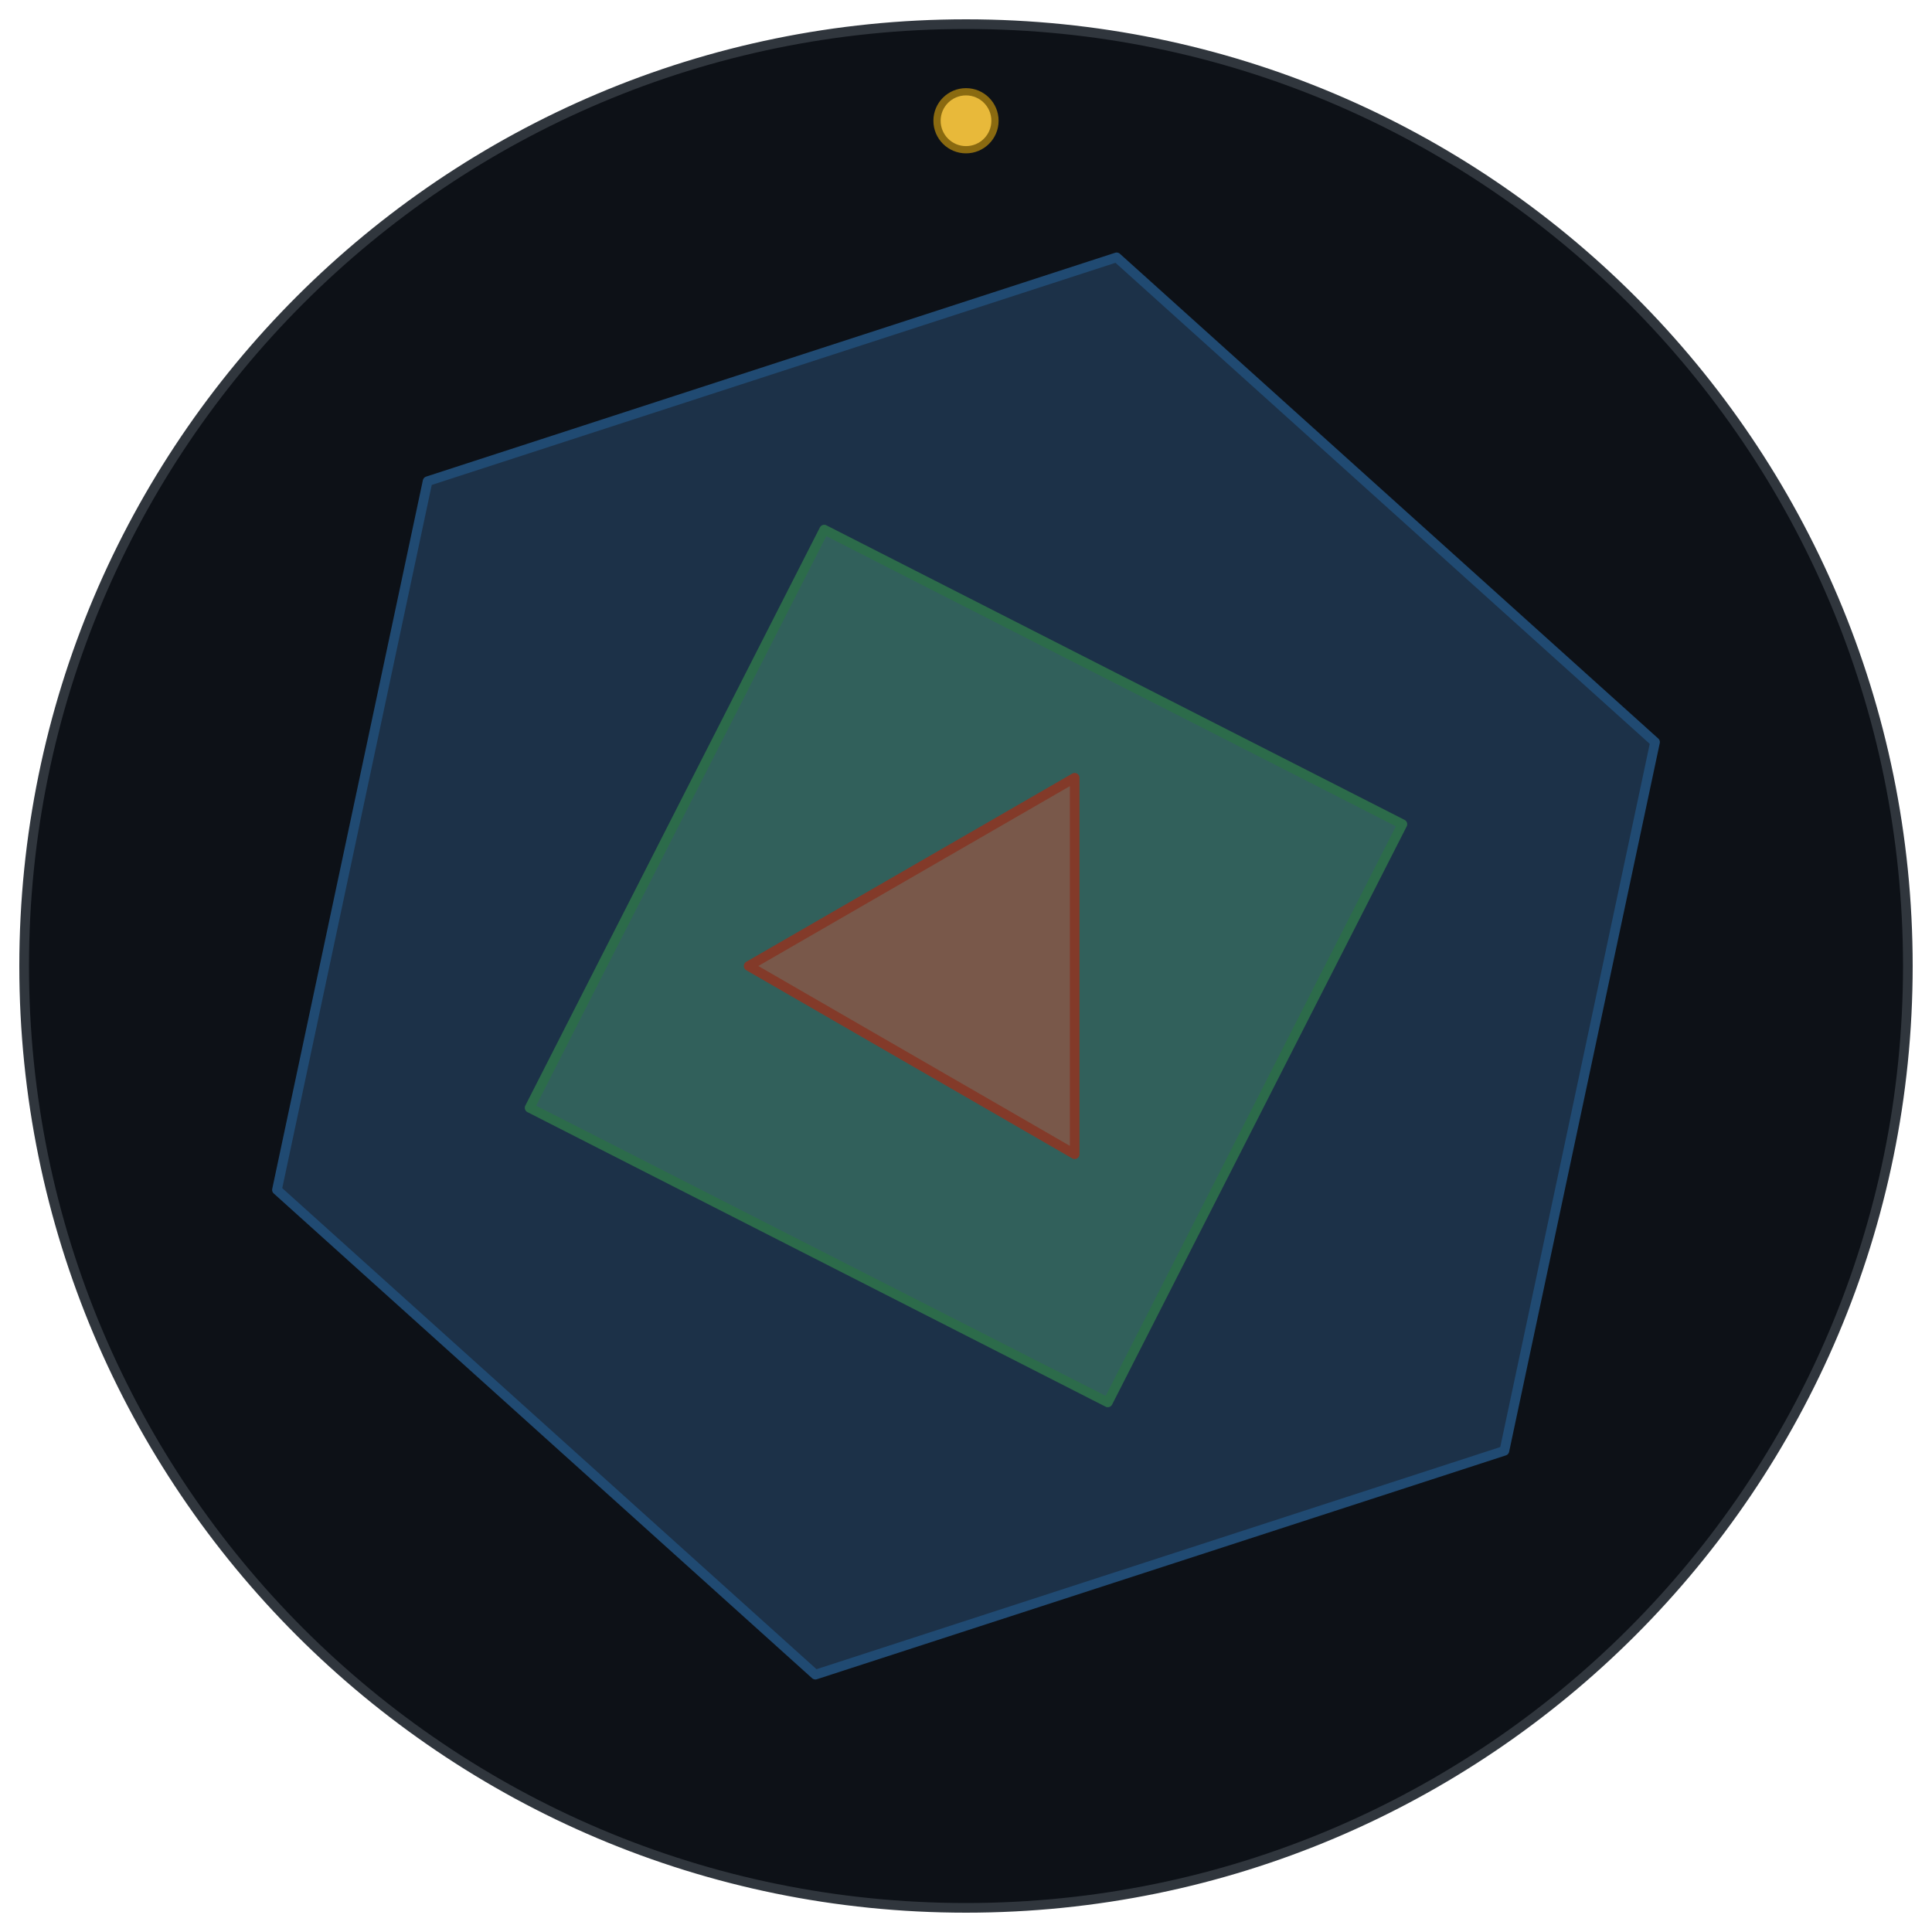
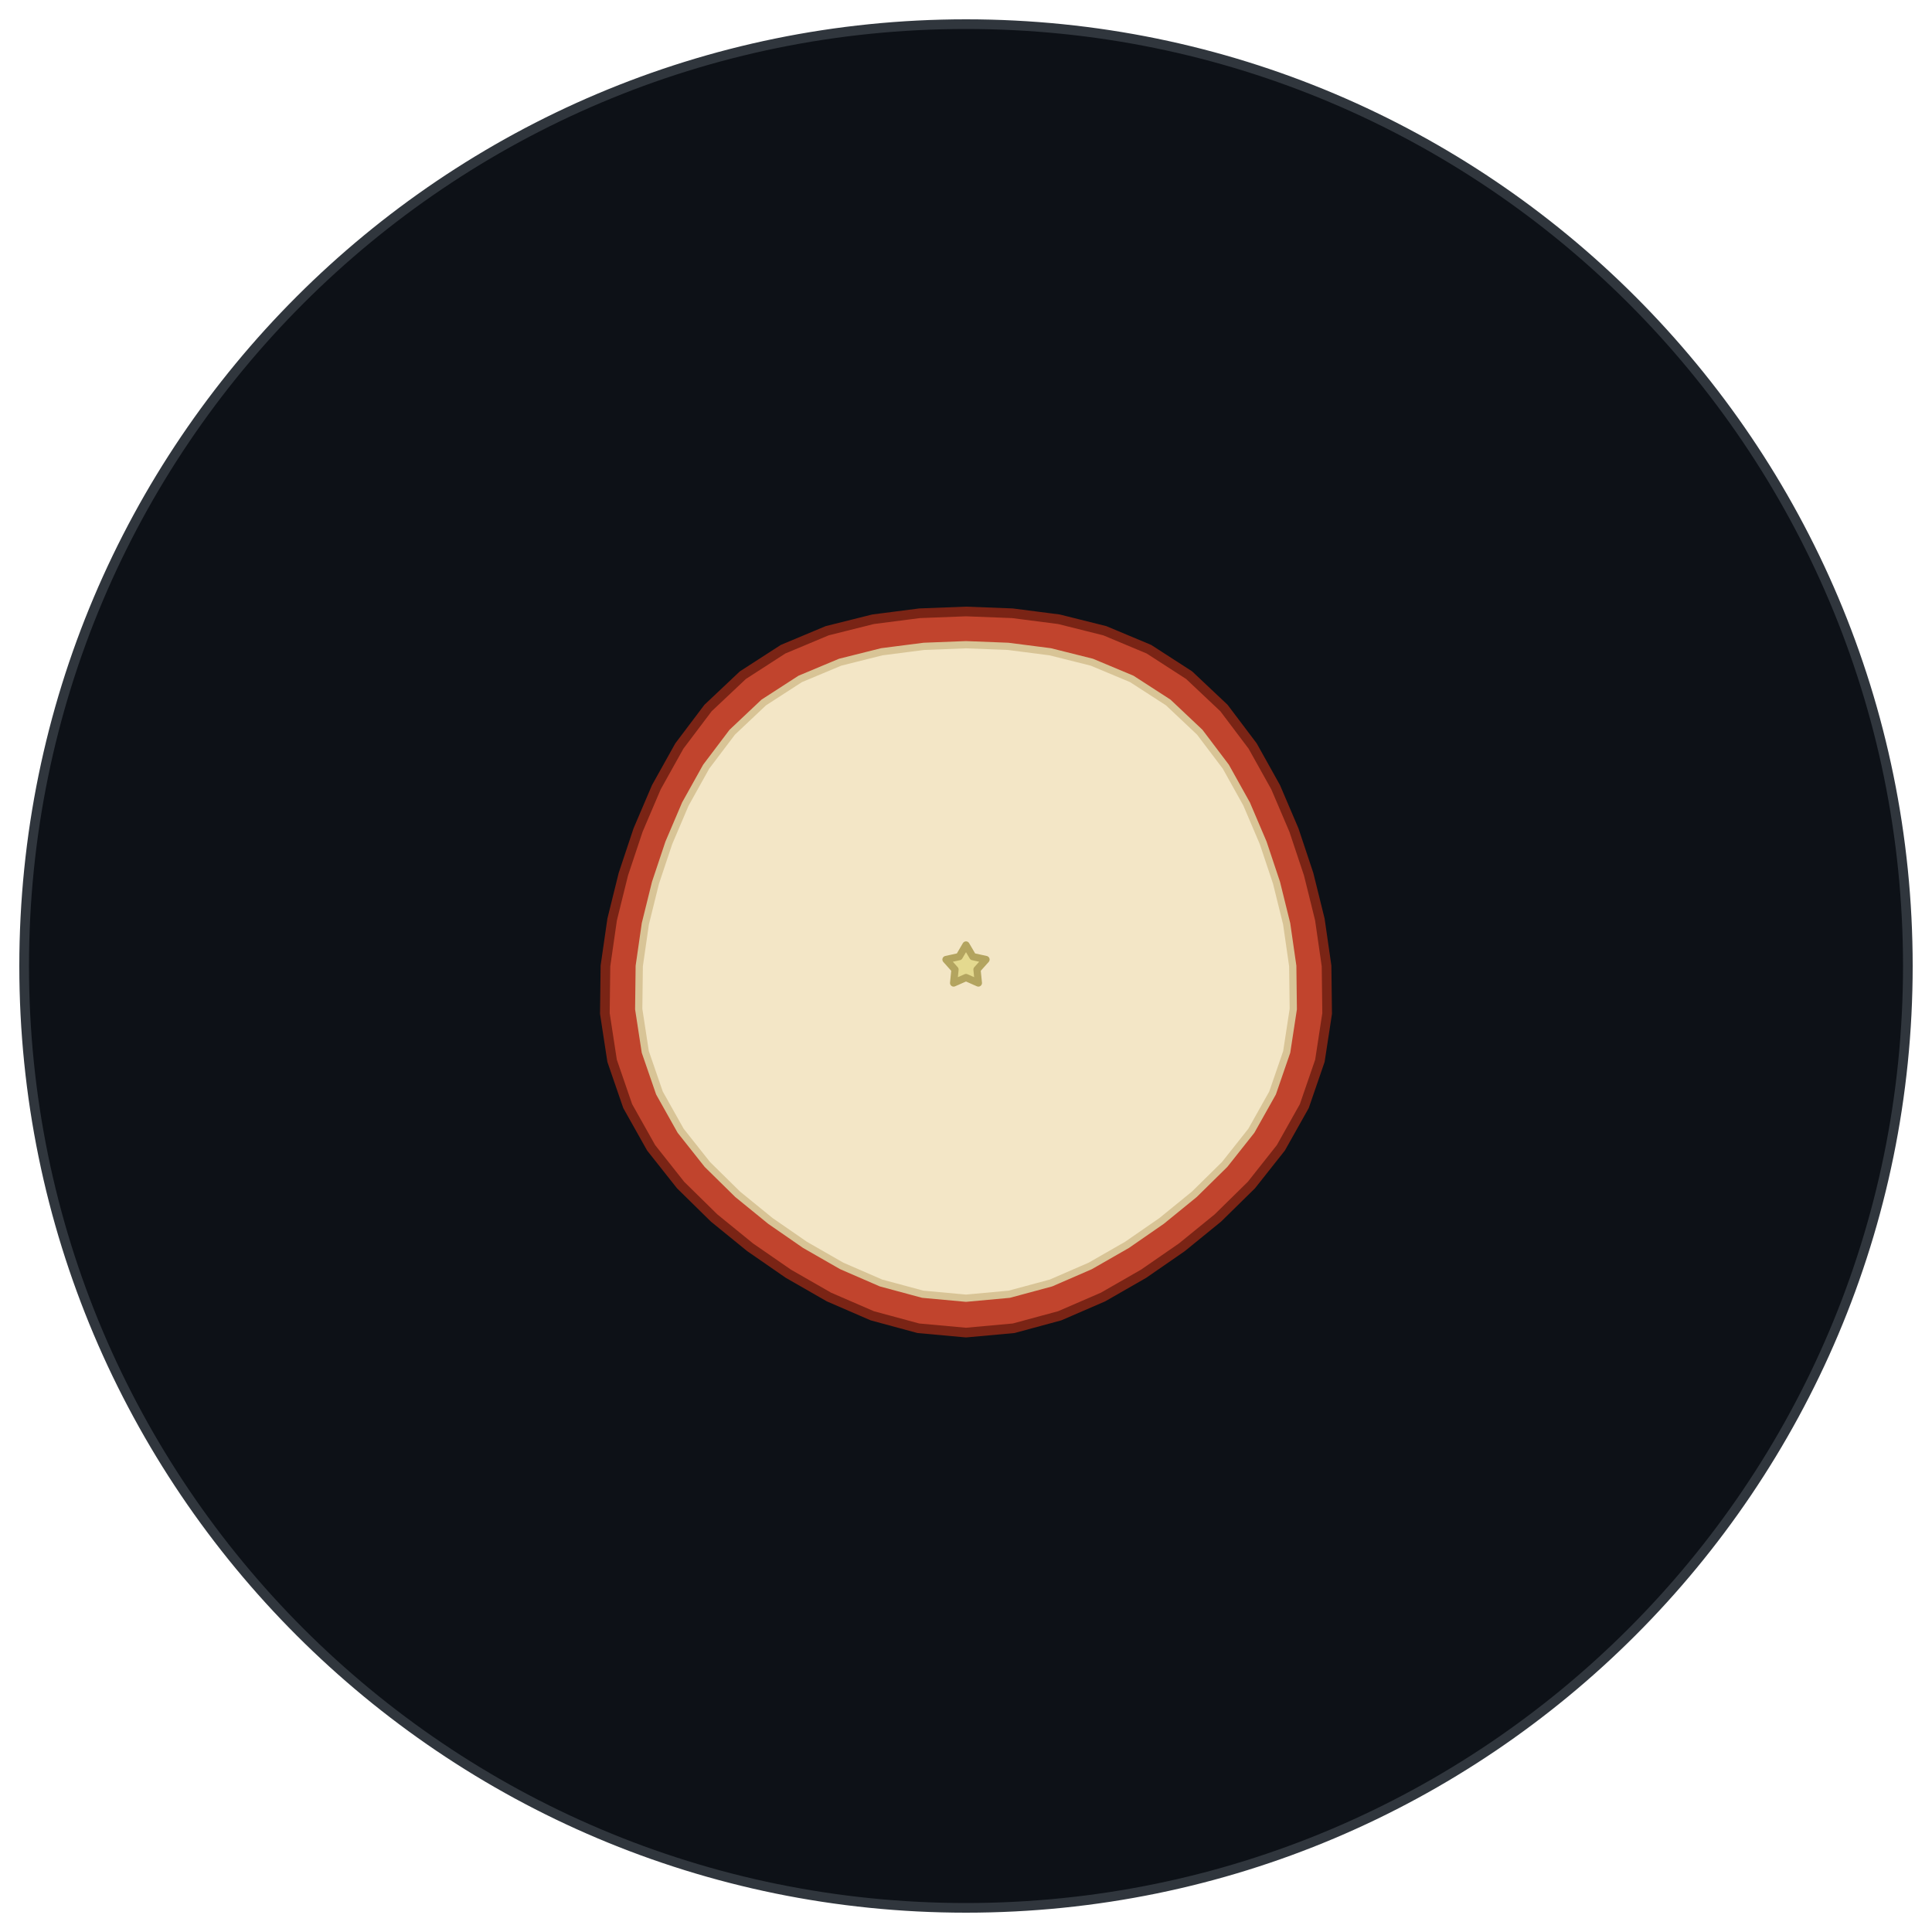
<svg xmlns="http://www.w3.org/2000/svg" viewBox="0 0 400 400" width="400" height="400">
  <circle cx="200.0" cy="200.0" r="195.0" fill="#0d1117" stroke="#30363d" stroke-width="2" />
-   <polygon data-layer="outer" points="231.19,53.28 342.66,153.65 311.47,300.37 168.81,346.72 57.34,246.35 88.53,99.63" fill="#3b6ea5" fill-opacity="0.35" stroke="#204a72" stroke-width="2" stroke-linejoin="round" />
-   <polygon data-layer="mid" points="170.64,109.65 290.35,170.64 229.36,290.35 109.65,229.36" fill="#4c9a72" fill-opacity="0.45" stroke="#2c6b4a" stroke-width="2" stroke-linejoin="round" />
-   <polygon data-layer="core" points="222.50,161.03 222.50,238.97 155.00,200.00" fill="#b5533c" fill-opacity="0.55" stroke="#833a29" stroke-width="2" stroke-linejoin="round" />
-   <circle data-layer="landmark" cx="200.0" cy="25.0" r="6" fill="#e8b93a" stroke="#8a6a10" stroke-width="1.5" />
+   <polygon data-layer="skin" points="274.65,200.00 274.77,209.84 273.27,219.63 270.04,229.01 265.19,237.64 259.09,245.35 252.16,252.16 244.69,258.24 236.78,263.71 228.38,268.53 219.40,272.42 209.87,275.00 200.00,275.90 190.13,275.00 180.60,272.42 171.62,268.53 163.22,263.71 155.31,258.24 147.84,252.16 140.91,245.35 134.81,237.64 129.96,229.01 126.73,219.63 125.23,209.84 125.35,200.00 126.74,190.36 129.06,180.99 132.10,171.87 135.89,162.99 140.65,154.46 146.59,146.59 153.80,139.79 162.13,134.41 171.25,130.59 180.76,128.21 190.39,126.97 200.00,126.60 209.61,126.97 219.24,128.21 228.75,130.59 237.87,134.41 246.20,139.79 253.41,146.59 259.35,154.46 264.11,162.99 267.90,171.87 270.94,180.99 273.26,190.36" fill="#c1442d" stroke="#7a2415" stroke-width="2" stroke-linejoin="round" />
+   <polygon data-layer="flesh" points="267.65,200.00 267.76,208.92 266.40,217.79 263.47,226.29 259.08,234.11 253.55,241.09 247.27,247.27 240.50,252.78 233.33,257.74 225.72,262.10 217.59,265.63 208.95,267.96 200.00,268.78 191.05,267.96 182.41,265.63 174.28,262.10 166.67,257.74 159.50,252.78 152.73,247.27 146.45,241.09 140.92,234.11 136.53,226.29 133.60,217.79 132.24,208.92 132.35,200.00 133.61,191.26 135.71,182.77 138.47,174.51 141.90,166.46 146.21,158.73 151.60,151.60 158.13,145.44 165.68,140.56 173.95,137.10 182.57,134.94 191.29,133.82 200.00,133.48 208.71,133.82 217.43,134.94 226.05,137.10 234.32,140.56 241.87,145.44 248.40,151.60 253.79,158.73 258.10,166.46 261.53,174.51 264.29,182.77 266.39,191.26" fill="#f3e6c6" stroke="#d8c496" stroke-width="1.5" stroke-linejoin="round" />
+   <polygon data-layer="core" points="200.00,195.65 201.41,198.06 204.14,198.66 202.28,200.74 202.56,203.52 200.00,202.39 197.44,203.52 197.72,200.74 195.86,198.66 198.59,198.06" fill="#e4d98f" stroke="#b3a45f" stroke-width="1.5" stroke-linejoin="round" />
</svg>
